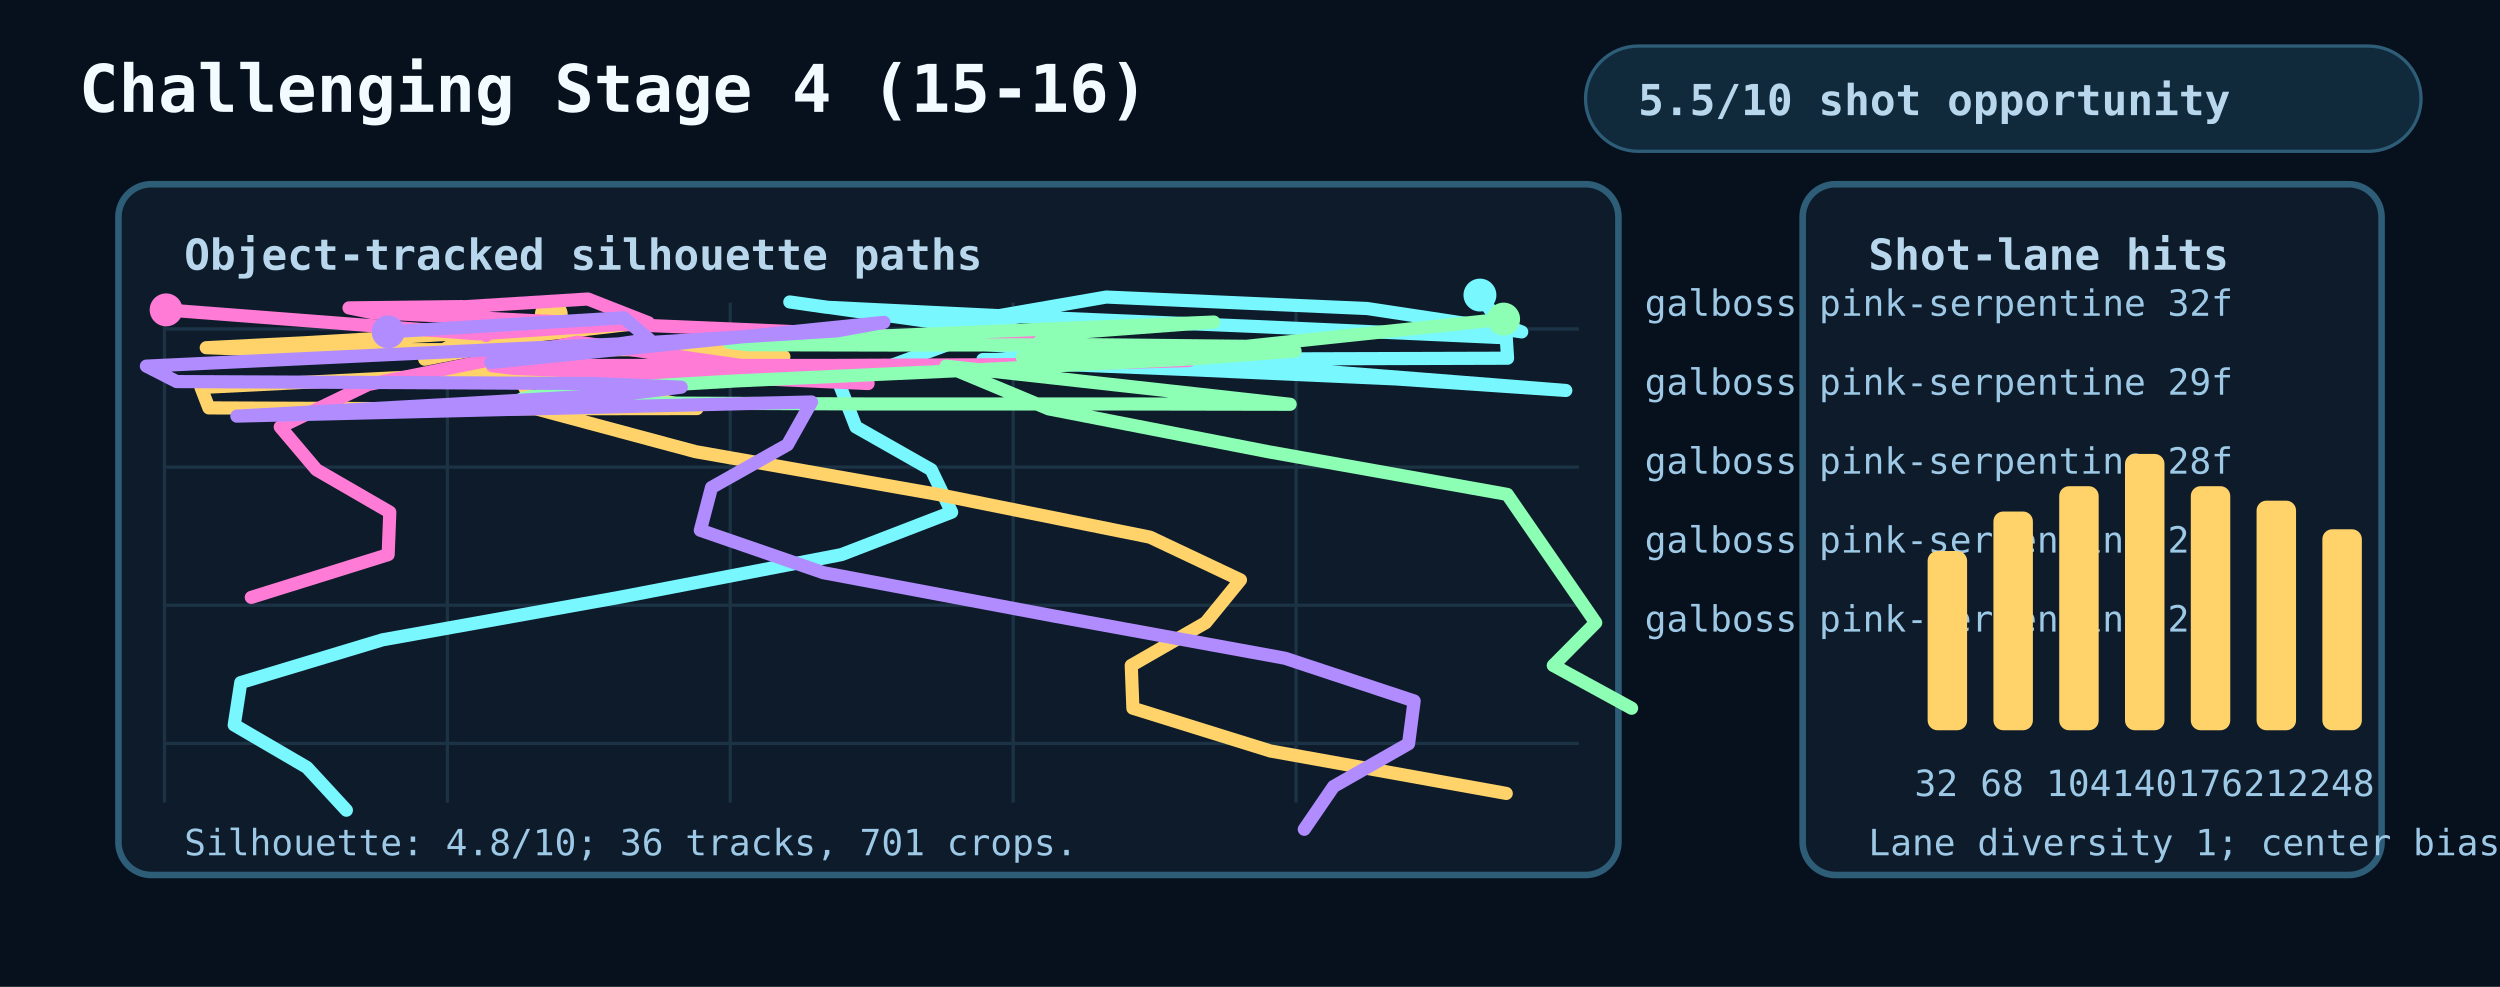
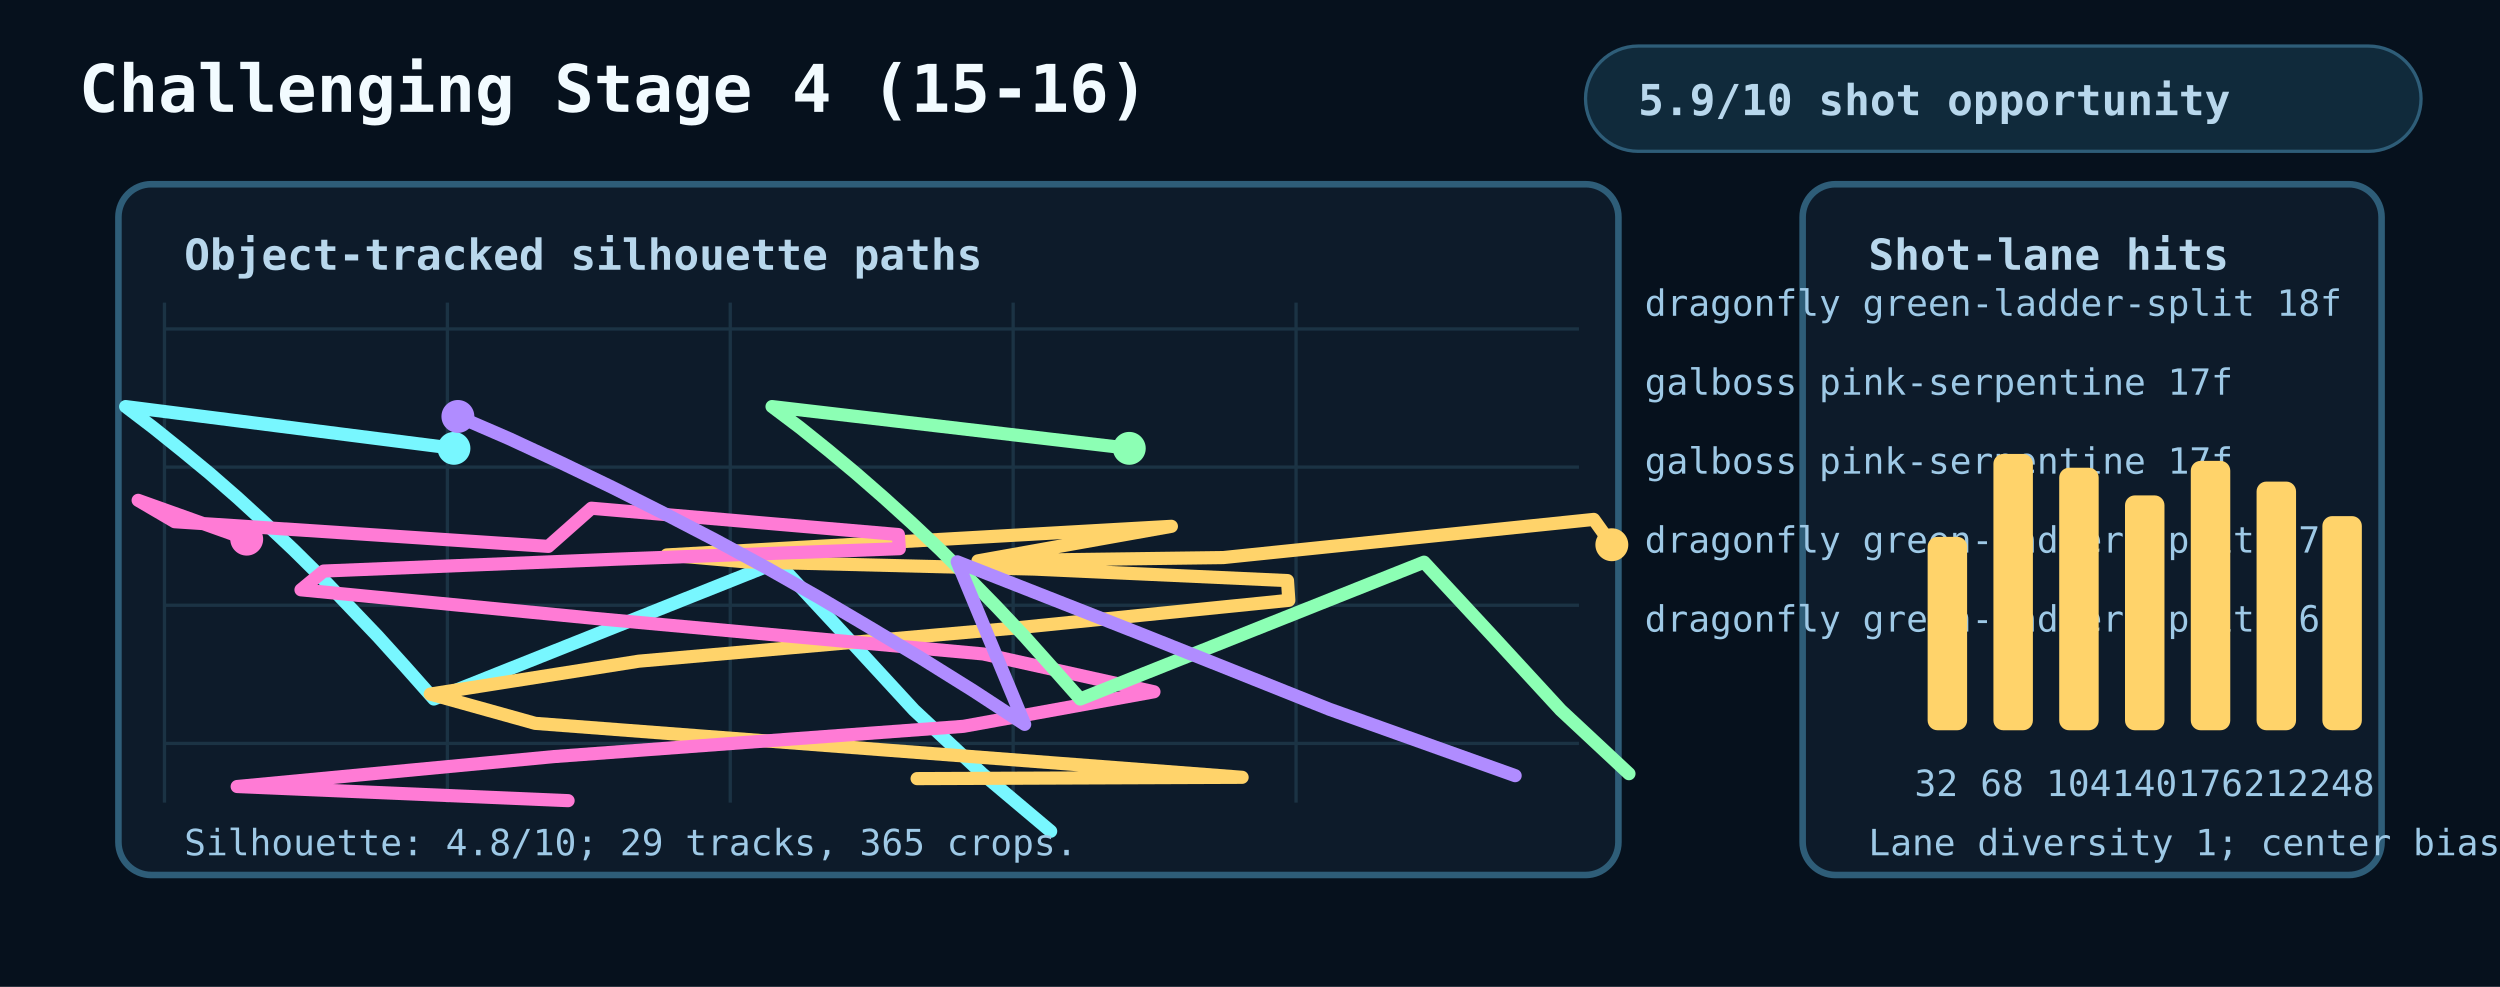
<svg xmlns="http://www.w3.org/2000/svg" width="760" height="300" viewBox="0 0 760 300" role="img" aria-labelledby="title desc">
  <style>
    .bg{fill:#06111d}.panel{fill:#0d1b2a;stroke:#2e5d78;stroke-width:2}.grid{stroke:#1b3344;stroke-width:1}.text{fill:#f2fbff;font:700 20px ui-monospace,Menlo,monospace}.small{fill:#b8d7ec;font:700 13px ui-monospace,Menlo,monospace}.tiny{fill:#9ec9e6;font:11px ui-monospace,Menlo,monospace}.pill{fill:#102a3b;stroke:#2e5d78}
  </style>
  <rect class="bg" x="0" y="0" width="760" height="300" />
  <text class="text" x="24" y="34">Challenging Stage 4 (15-16)</text>
  <rect class="pill" x="482" y="14" width="254" height="32" rx="16" />
-   <text class="small" x="498" y="35">5.5/10 shot opportunity</text>
+   <text class="small" x="498" y="35">5.9/10 shot opportunity</text>
  <rect class="panel" x="36" y="56" width="456" height="210" rx="10" />
  <rect class="panel" x="548" y="56" width="176" height="210" rx="10" />
  <text class="small" x="56" y="82">Object-tracked silhouette paths</text>
  <text class="small" x="568" y="82">Shot-lane hits</text>
  <line class="grid" x1="50" y1="92" x2="50" y2="244" />
  <line class="grid" x1="136" y1="92" x2="136" y2="244" />
  <line class="grid" x1="222" y1="92" x2="222" y2="244" />
  <line class="grid" x1="308" y1="92" x2="308" y2="244" />
  <line class="grid" x1="394" y1="92" x2="394" y2="244" />
  <line class="grid" x1="50" y1="100" x2="480" y2="100" />
  <line class="grid" x1="50" y1="142" x2="480" y2="142" />
  <line class="grid" x1="50" y1="184" x2="480" y2="184" />
  <line class="grid" x1="50" y1="226" x2="480" y2="226" />
-   <polyline points="449.9,89.7 455.9,98.4 462.6,100.9 415.7,93.8 336.3,90.3 295.4,97.4 325.7,103.8 240.1,91.8 251.2,93.4 304.6,96 382.9,99.3 457.9,102.7 458.3,108.9 391.5,109.1 330,109.1 298.8,109.3 310.8,110.3 359.9,112.3 424.4,115.2 476,118.7 290.2,104 255.2,116.9 260.2,129.8 283.1,142.8 289.3,155.7 255.8,168.6 188.2,181.6 116.3,194.5 73.2,207.5 71.2,220.4 93.3,233.3 105.3,246.3" fill="none" stroke="#78f7ff" stroke-width="4" stroke-linecap="round" stroke-linejoin="round" />
-   <circle cx="449.9" cy="89.7" r="5" fill="#78f7ff" />
-   <text class="tiny" x="500" y="96" fill="#78f7ff">galboss pink-serpentine 32f</text>
-   <polyline points="167.6,95.7 162.1,102.8 129.1,109.2 137.7,104.8 195.7,98.1 92.7,104.2 62.7,105.7 78.7,106.3 129.7,106.3 191.1,106.3 234.3,106.9 238.3,108.4 199.1,111 131.1,114.3 61.1,117.8 63.5,124 137.5,124.3 211.9,124.2 156,111.3 163,124.3 211.4,137.3 285.1,150.3 349.6,163.3 377.1,176.3 366.5,189.3 343.9,202.3 344.4,215.3 386.2,228.3 457.9,241.2" fill="none" stroke="#ffd36a" stroke-width="4" stroke-linecap="round" stroke-linejoin="round" />
-   <circle cx="167.6" cy="95.7" r="5" fill="#ffd36a" />
-   <text class="tiny" x="500" y="120" fill="#ffd36a">galboss pink-serpentine 29f</text>
-   <polyline points="50.5,94.2 145.2,101.5 197.1,98.1 178.7,90.9 140.3,93.3 147.8,102 140.5,93.2 106.1,93.6 113,95 162.6,97.5 238.7,100.7 313.7,104.1 360.1,107.3 361.4,109.6 318.9,110.8 251,111.1 185.9,111.1 149.7,111.2 156.3,112 201.1,113.8 263.9,116.6 175.6,104 111.9,116.9 85.2,129.8 96.2,142.8 118.5,155.7 118,168.6 76.4,181.6" fill="none" stroke="#ff7bd5" stroke-width="4" stroke-linecap="round" stroke-linejoin="round" />
-   <circle cx="50.5" cy="94.2" r="5" fill="#ff7bd5" />
-   <text class="tiny" x="500" y="144" fill="#ff7bd5">galboss pink-serpentine 28f</text>
-   <polyline points="457.1,97 374,105.8 310.8,108.7 318.4,101.7 369,97.9 221.7,104.1 227.4,104.8 271.6,104.9 332.6,104.8 381.1,105.3 393.7,106.7 362.5,109.1 297.6,112.4 223.8,115.8 170.4,118.9 158.7,121.2 194,122.5 262.7,122.8 338.3,122.8 392.2,122.9 287.6,111.3 318.8,124.3 385.4,137.3 458.2,150.3 485.1,189.3 472.2,202.3 496,215.3" fill="none" stroke="#8cffb4" stroke-width="4" stroke-linecap="round" stroke-linejoin="round" />
-   <circle cx="457.1" cy="97" r="5" fill="#8cffb4" />
-   <text class="tiny" x="500" y="168" fill="#8cffb4">galboss pink-serpentine 27f</text>
-   <polyline points="118,100.9 189.6,96.6 197.4,103.2 149.2,110.2 268.7,98 254.4,100.6 197.9,104.1 118.3,107.8 44.5,111.3 53.7,116 121.1,116.3 180.5,116.6 207.1,117.7 190.1,119.8 137.2,122.9 72,126.5 246.7,122.2 239.4,135.2 216.3,148.2 212.9,161.2 250.3,174.1 320,187.2 390.6,200.1 429.9,213.1 428.2,226.1 405.4,239.1 396.5,252.1" fill="none" stroke="#b08cff" stroke-width="4" stroke-linecap="round" stroke-linejoin="round" />
-   <circle cx="118" cy="100.9" r="5" fill="#b08cff" />
-   <text class="tiny" x="500" y="192" fill="#b08cff">galboss pink-serpentine 27f</text>
-   <rect x="586" y="167.5" width="12" height="54.5" rx="3" fill="#ffd36a" />
+   <polyline points="138,136.3 38.2,123.6 46.6,130 55.2,136.9 63.7,143.9 72.3,151.4 80.7,159.1 89.3,167.2 97.8,175.6 106.2,184.4 114.8,193.4 123.3,202.8 131.9,212.5 236.3,170.9 257,193.2 277.9,215.9 298.6,235.2 319.4,252.7" fill="none" stroke="#78f7ff" stroke-width="4" stroke-linecap="round" stroke-linejoin="round" />
+   <circle cx="138" cy="136.3" r="5" fill="#78f7ff" />
+   <text class="tiny" x="500" y="96" fill="#78f7ff">dragonfly green-ladder-split 18f</text>
+   <polyline points="490,165.6 484.5,157.9 371.9,169.5 297.3,170.5 356.1,160 202.7,168.7 226.6,170.8 314.4,173 391.4,176.5 391.8,182.5 307.7,191 194.2,201 130.8,211 162.7,219.9 269.1,228 377.6,236.3 278.8,236.7" fill="none" stroke="#ffd36a" stroke-width="4" stroke-linecap="round" stroke-linejoin="round" />
+   <circle cx="490" cy="165.6" r="5" fill="#ffd36a" />
+   <text class="tiny" x="500" y="120" fill="#ffd36a">galboss pink-serpentine 17f</text>
+   <polyline points="75,163.9 42,152.1 53.1,158.6 166.7,166.1 179.8,154.5 273.1,162.5 273.4,166.8 187.1,170 98.4,173.6 91.5,179.3 180.8,188 298.9,198.8 350.8,210.3 292.9,220.8 168.4,230 72.1,239.1 172.7,243.4" fill="none" stroke="#ff7bd5" stroke-width="4" stroke-linecap="round" stroke-linejoin="round" />
+   <circle cx="75" cy="163.9" r="5" fill="#ff7bd5" />
+   <text class="tiny" x="500" y="144" fill="#ff7bd5">galboss pink-serpentine 17f</text>
+   <polyline points="343.3,136.3 234.7,123.6 243.2,130 251.8,136.9 260.2,143.9 268.8,151.4 277.3,159.1 285.9,167.2 294.3,175.6 302.9,184.4 311.4,193.4 319.8,202.8 328.4,212.5 432.9,170.9 453.6,193.2 474.5,215.9 495.2,235.2" fill="none" stroke="#8cffb4" stroke-width="4" stroke-linecap="round" stroke-linejoin="round" />
+   <circle cx="343.3" cy="136.3" r="5" fill="#8cffb4" />
+   <text class="tiny" x="500" y="168" fill="#8cffb4">dragonfly green-ladder-split 17f</text>
+   <polyline points="139.2,126.6 154.9,133.4 170.6,140.7 186.2,148.2 201.9,156.1 217.5,164.2 233.2,172.7 248.9,181.6 264.5,190.8 280.2,200.2 295.9,210 311.5,220.2 291,170.8 347.5,193 404.1,215.6 460.6,235.8" fill="none" stroke="#b08cff" stroke-width="4" stroke-linecap="round" stroke-linejoin="round" />
+   <circle cx="139.2" cy="126.6" r="5" fill="#b08cff" />
+   <text class="tiny" x="500" y="192" fill="#b08cff">dragonfly green-ladder-split 16f</text>
+   <rect x="586" y="163.2" width="12" height="58.8" rx="3" fill="#ffd36a" />
  <text class="tiny" x="582" y="242">32</text>
-   <rect x="606" y="155.5" width="12" height="66.5" rx="3" fill="#ffd36a" />
+   <rect x="606" y="138" width="12" height="84" rx="3" fill="#ffd36a" />
  <text class="tiny" x="602" y="242">68</text>
-   <rect x="626" y="147.8" width="12" height="74.2" rx="3" fill="#ffd36a" />
+   <rect x="626" y="142.2" width="12" height="79.8" rx="3" fill="#ffd36a" />
  <text class="tiny" x="622" y="242">104</text>
-   <rect x="646" y="138" width="12" height="84" rx="3" fill="#ffd36a" />
+   <rect x="646" y="150.6" width="12" height="71.4" rx="3" fill="#ffd36a" />
  <text class="tiny" x="642" y="242">140</text>
-   <rect x="666" y="147.8" width="12" height="74.2" rx="3" fill="#ffd36a" />
+   <rect x="666" y="140.1" width="12" height="81.9" rx="3" fill="#ffd36a" />
  <text class="tiny" x="662" y="242">176</text>
-   <rect x="686" y="152.2" width="12" height="69.8" rx="3" fill="#ffd36a" />
+   <rect x="686" y="146.4" width="12" height="75.6" rx="3" fill="#ffd36a" />
  <text class="tiny" x="682" y="242">212</text>
-   <rect x="706" y="160.9" width="12" height="61.1" rx="3" fill="#ffd36a" />
+   <rect x="706" y="156.9" width="12" height="65.1" rx="3" fill="#ffd36a" />
  <text class="tiny" x="702" y="242">248</text>
-   <text class="tiny" x="56" y="260">Silhouette: 4.8/10; 36 tracks, 701 crops.</text>
-   <text class="tiny" x="568" y="260">Lane diversity 1; center bias 0.173.</text>
+   <text class="tiny" x="56" y="260">Silhouette: 4.8/10; 29 tracks, 365 crops.</text>
+   <text class="tiny" x="568" y="260">Lane diversity 1; center bias 0.138.</text>
</svg>
